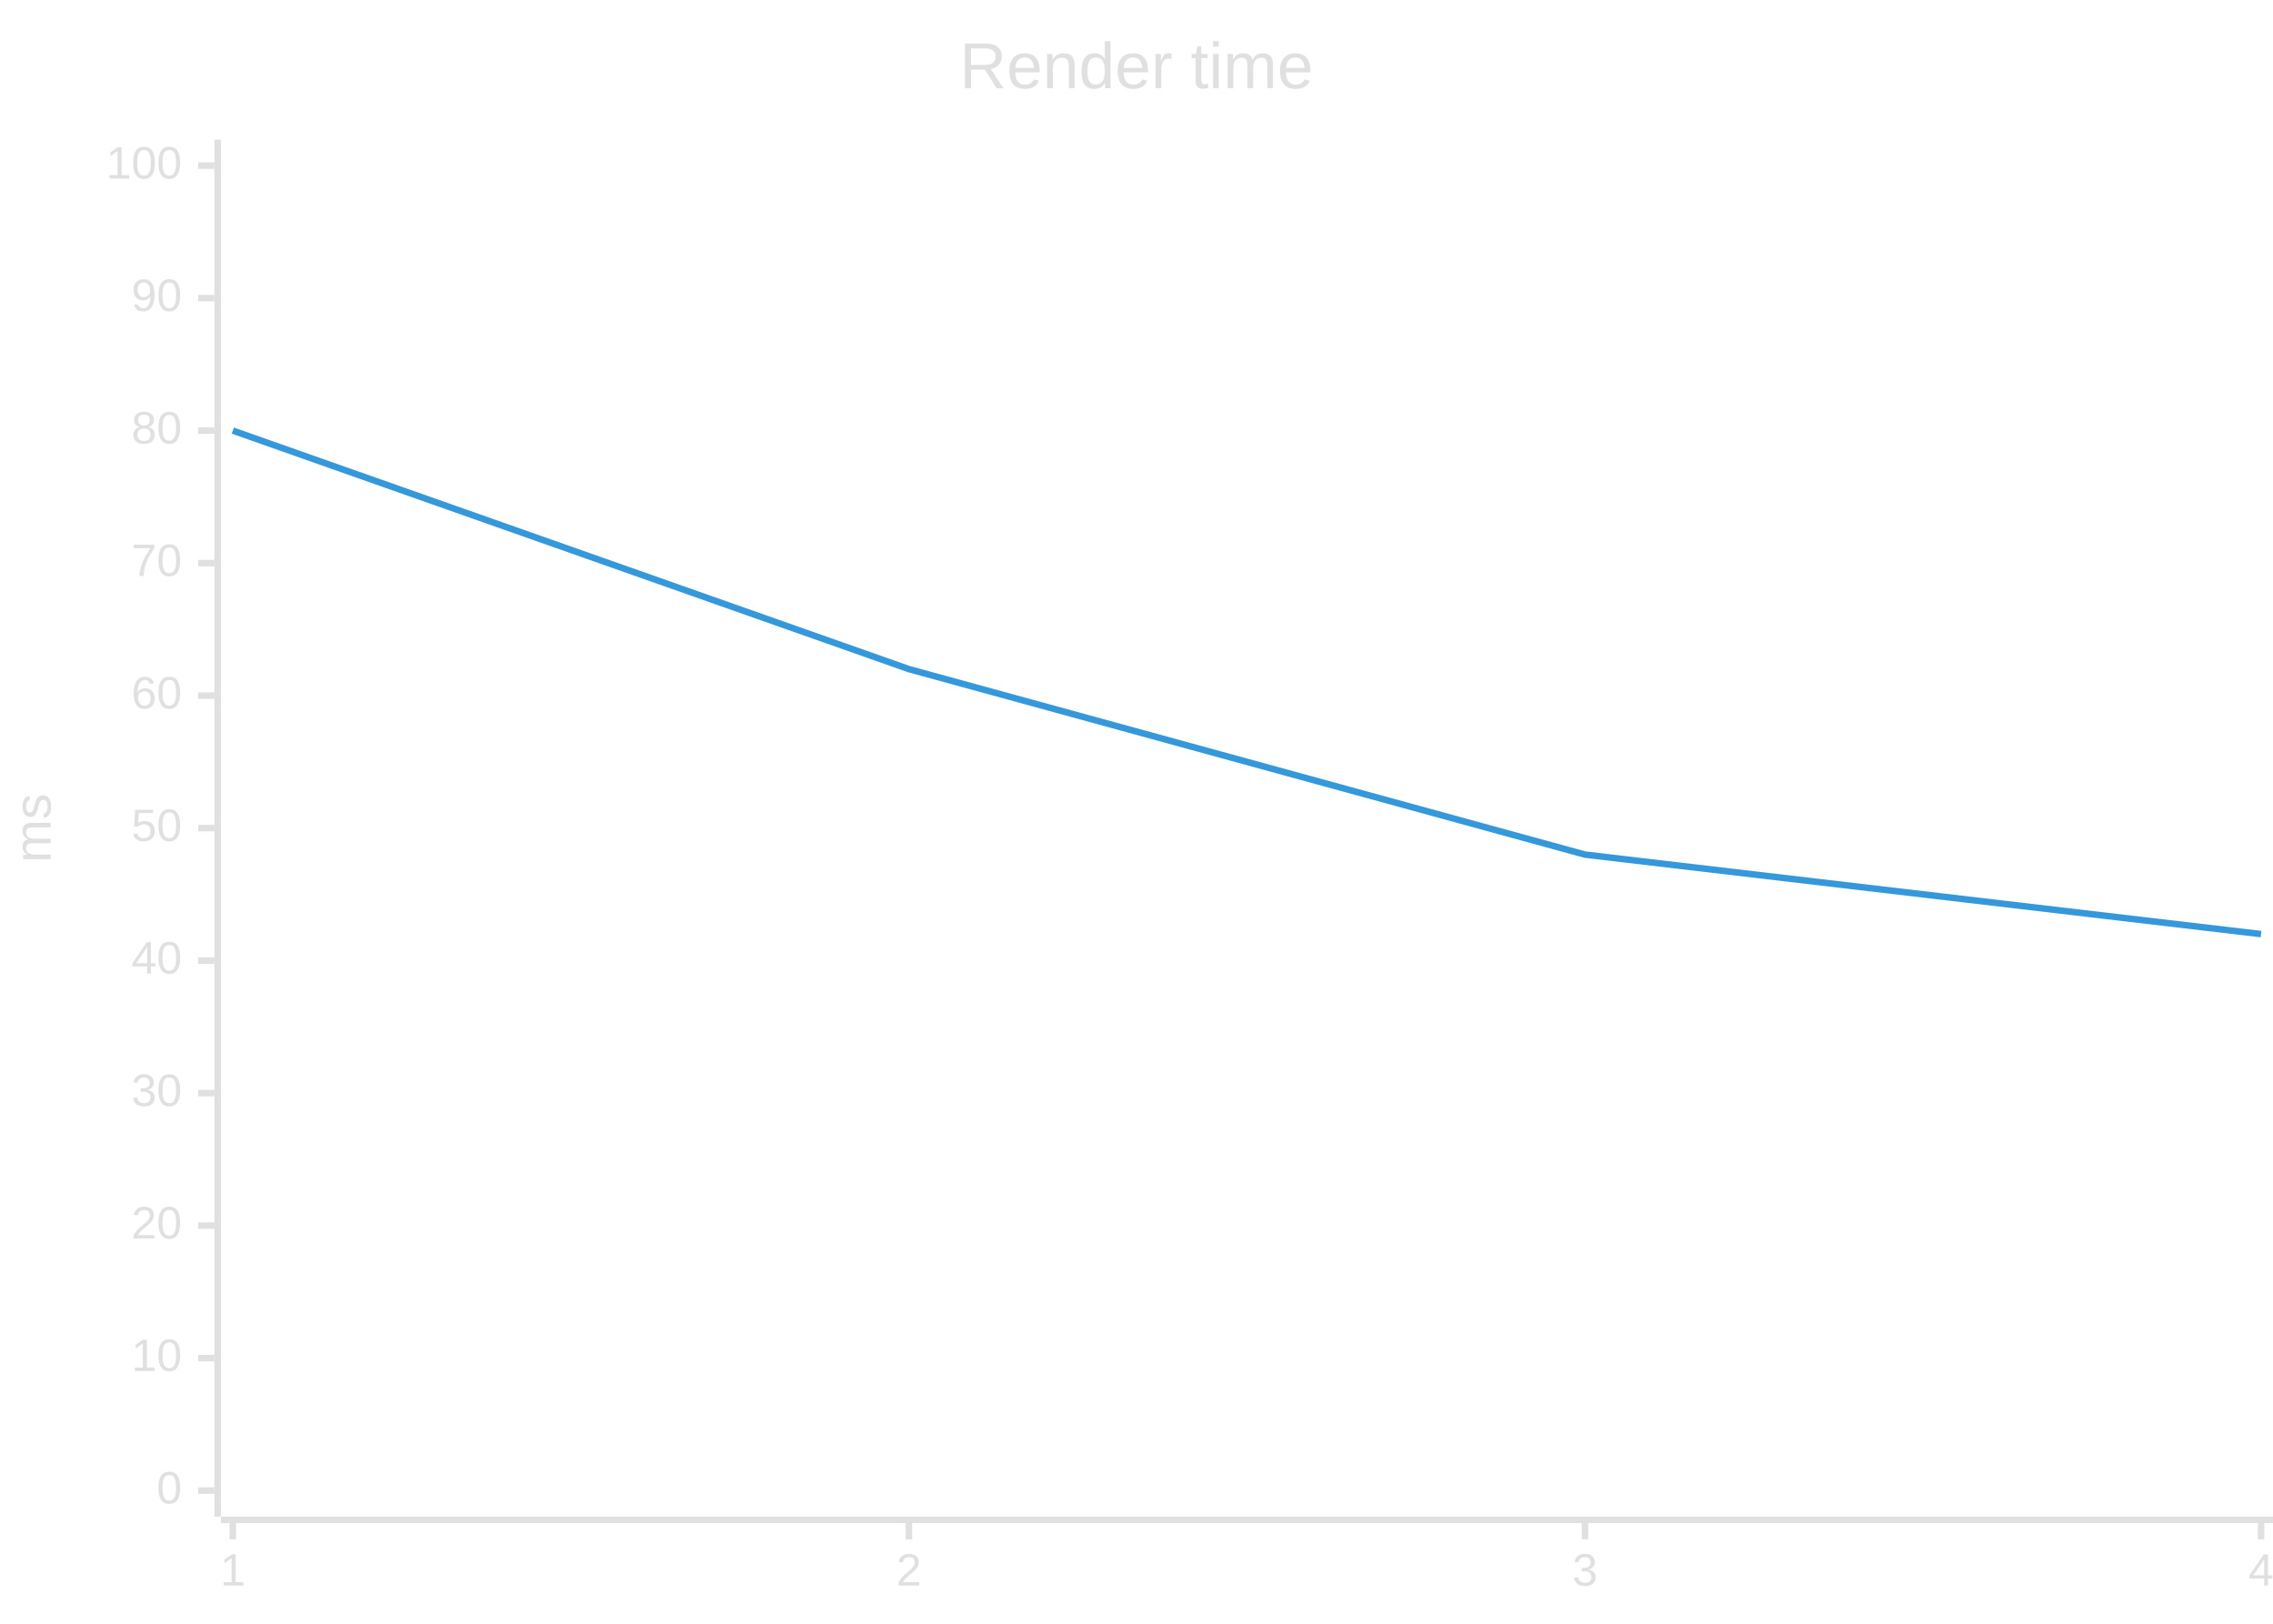
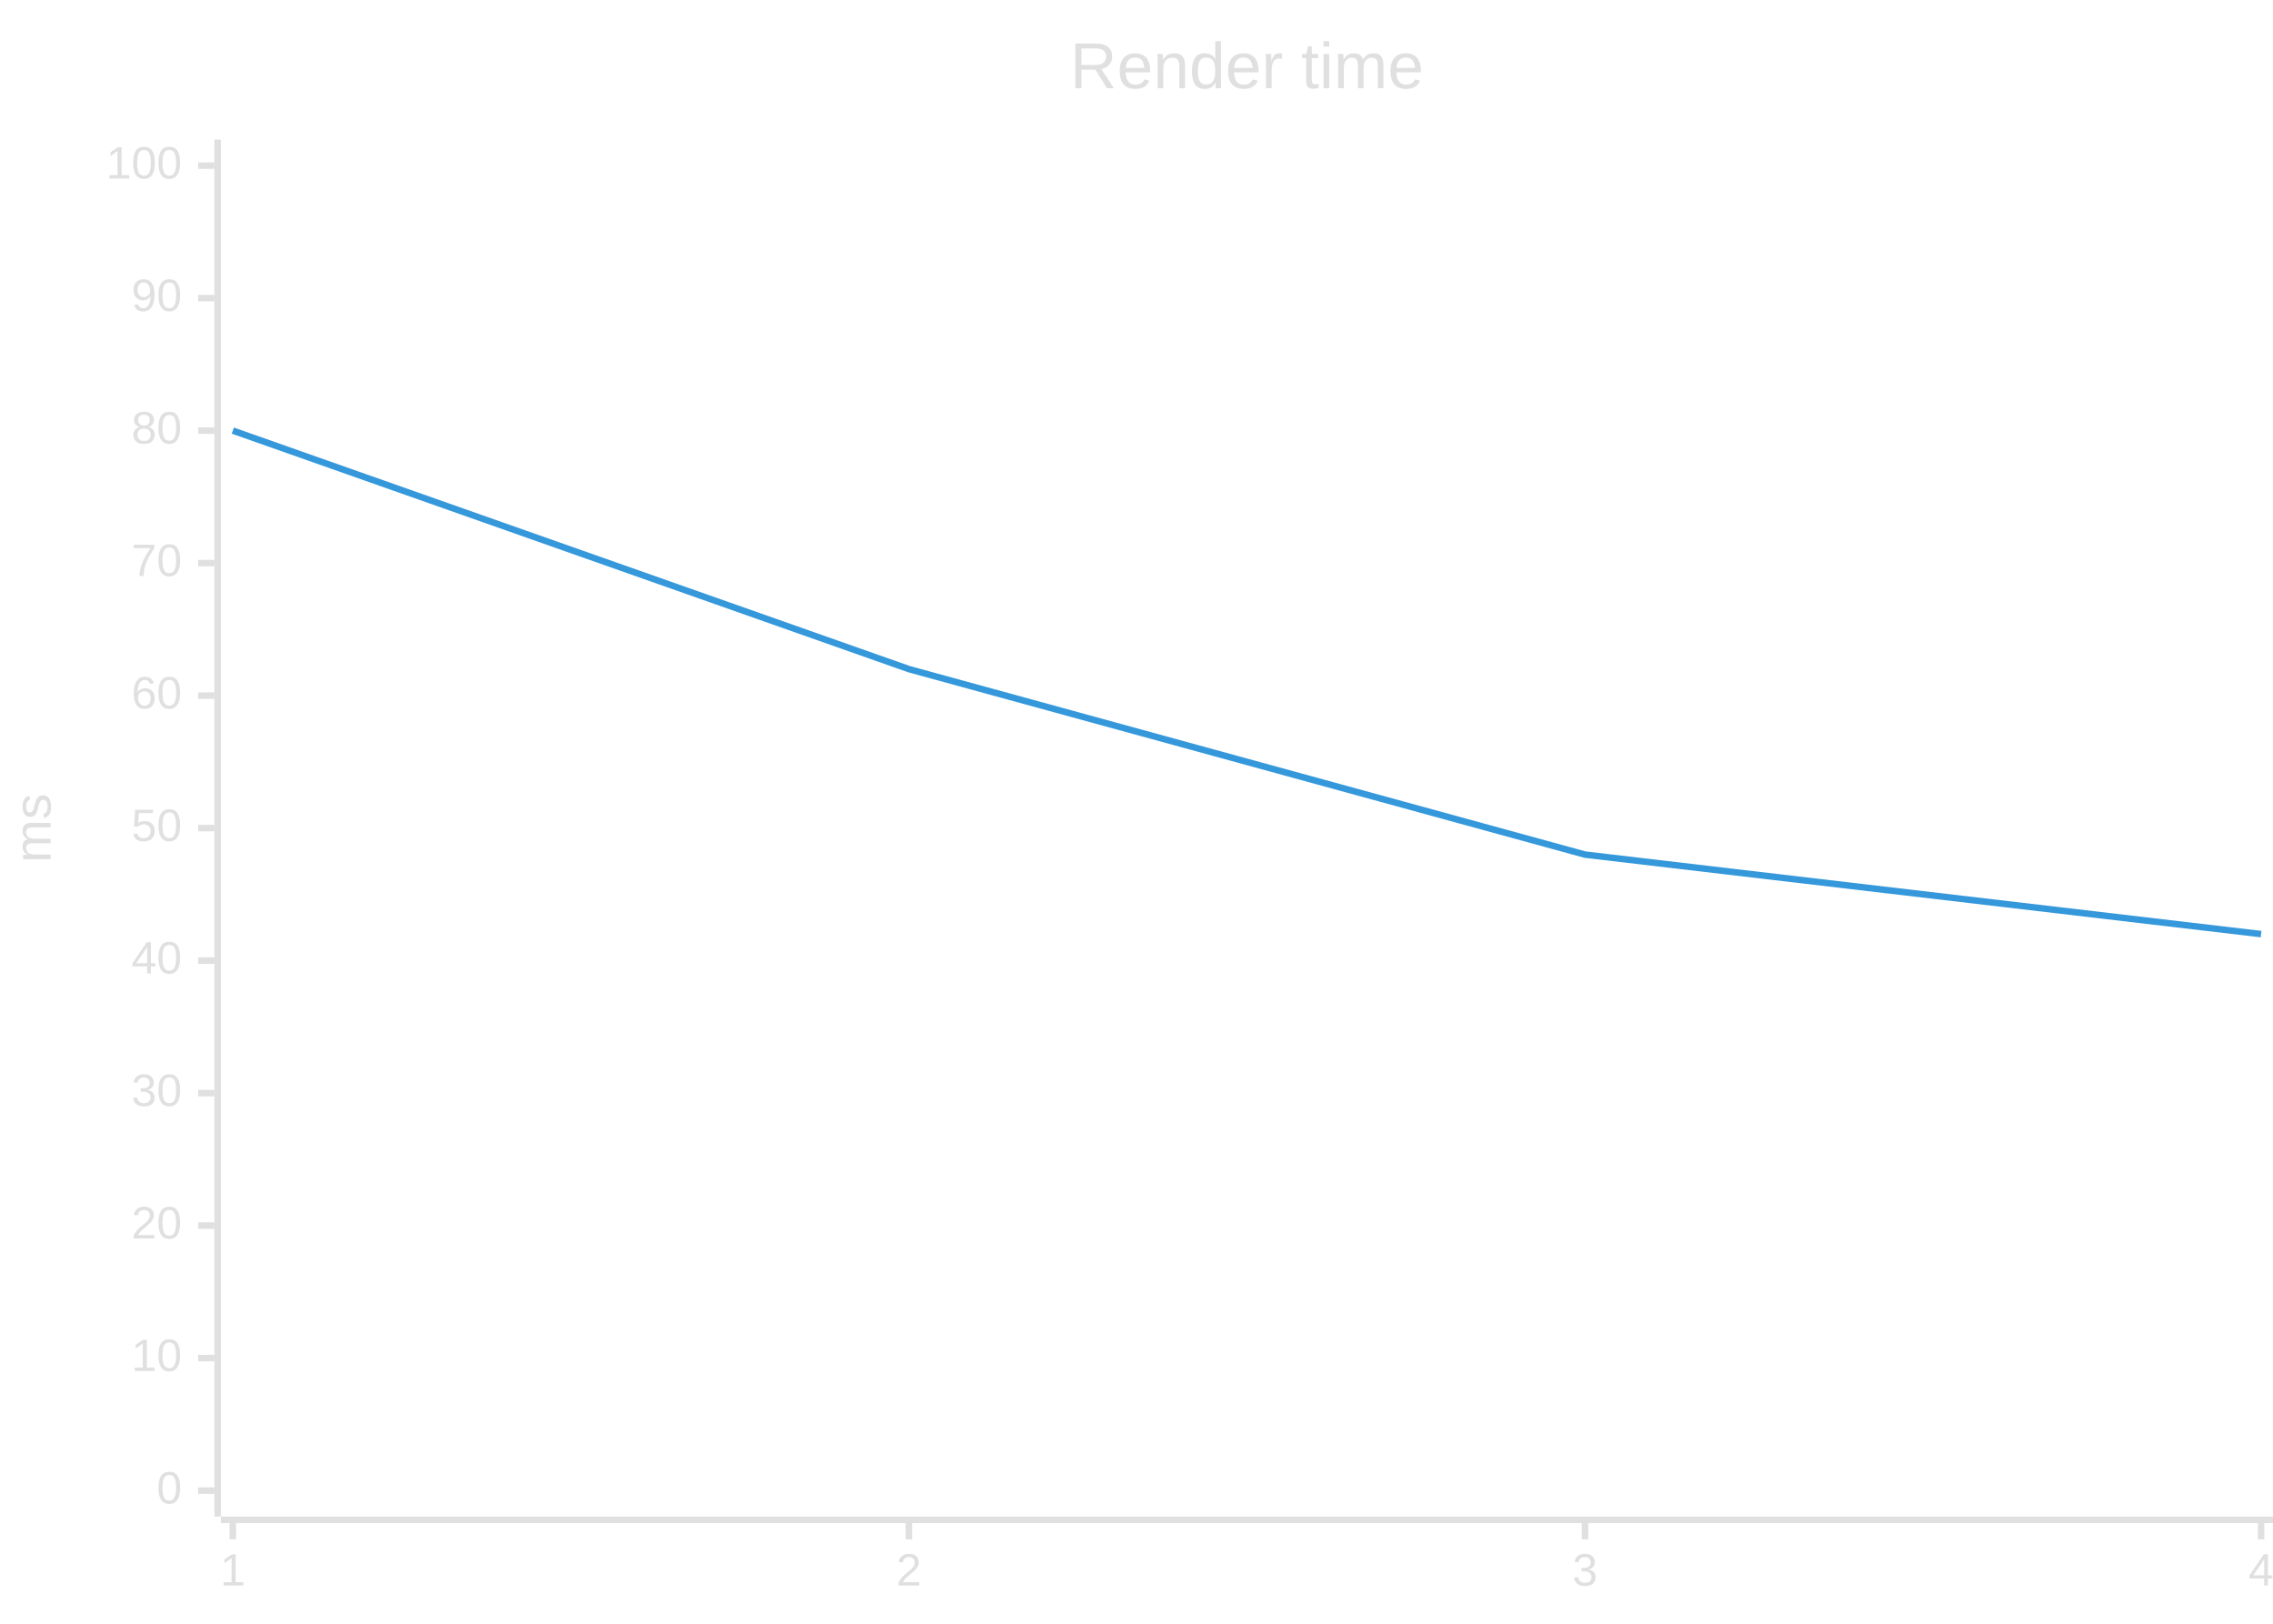
<svg xmlns="http://www.w3.org/2000/svg" id="official-27-01-xy-chart-line-only" width="100%" style="max-width: 700px;" viewBox="0 0 700 500" role="graphics-document document" aria-roledescription="xychart">
  <style>#official-27-01-xy-chart-line-only{font-family:"trebuchet ms",verdana,arial,sans-serif;font-size:16px;fill:#e0e0e0;}@keyframes edge-animation-frame{from{stroke-dashoffset:0;}}@keyframes dash{to{stroke-dashoffset:0;}}#official-27-01-xy-chart-line-only .edge-animation-slow{stroke-dasharray:9,5!important;stroke-dashoffset:900;animation:dash 50s linear infinite;stroke-linecap:round;}#official-27-01-xy-chart-line-only .edge-animation-fast{stroke-dasharray:9,5!important;stroke-dashoffset:900;animation:dash 20s linear infinite;stroke-linecap:round;}#official-27-01-xy-chart-line-only .error-icon{fill:#a44141;}#official-27-01-xy-chart-line-only .error-text{fill:#ddd;stroke:#ddd;}#official-27-01-xy-chart-line-only .edge-thickness-normal{stroke-width:1px;}#official-27-01-xy-chart-line-only .edge-thickness-thick{stroke-width:3.5px;}#official-27-01-xy-chart-line-only .edge-pattern-solid{stroke-dasharray:0;}#official-27-01-xy-chart-line-only .edge-thickness-invisible{stroke-width:0;fill:none;}#official-27-01-xy-chart-line-only .edge-pattern-dashed{stroke-dasharray:3;}#official-27-01-xy-chart-line-only .edge-pattern-dotted{stroke-dasharray:2;}#official-27-01-xy-chart-line-only .marker{fill:#AAAAAA;stroke:#AAAAAA;}#official-27-01-xy-chart-line-only .marker.cross{stroke:#AAAAAA;}#official-27-01-xy-chart-line-only svg{font-family:"trebuchet ms",verdana,arial,sans-serif;font-size:16px;}#official-27-01-xy-chart-line-only p{margin:0;}#official-27-01-xy-chart-line-only .node .neo-node{stroke:#ccc;}#official-27-01-xy-chart-line-only [data-look="neo"].node rect,#official-27-01-xy-chart-line-only [data-look="neo"].cluster rect,#official-27-01-xy-chart-line-only [data-look="neo"].node polygon{stroke:url(#official-27-01-xy-chart-line-only-gradient);filter:drop-shadow( 1px 2px 2px rgba(185,185,185,1));}#official-27-01-xy-chart-line-only [data-look="neo"].swimlane.cluster rect{filter:none;}#official-27-01-xy-chart-line-only [data-look="neo"].node path{stroke:url(#official-27-01-xy-chart-line-only-gradient);stroke-width:1px;}#official-27-01-xy-chart-line-only [data-look="neo"].node .outer-path{filter:drop-shadow( 1px 2px 2px rgba(185,185,185,1));}#official-27-01-xy-chart-line-only [data-look="neo"].node .neo-line path{stroke:#ccc;filter:none;}#official-27-01-xy-chart-line-only [data-look="neo"].node circle{stroke:url(#official-27-01-xy-chart-line-only-gradient);filter:drop-shadow( 1px 2px 2px rgba(185,185,185,1));}#official-27-01-xy-chart-line-only [data-look="neo"].node circle .state-start{fill:#000000;}#official-27-01-xy-chart-line-only [data-look="neo"].icon-shape .icon{fill:url(#official-27-01-xy-chart-line-only-gradient);filter:drop-shadow( 1px 2px 2px rgba(185,185,185,1));}#official-27-01-xy-chart-line-only [data-look="neo"].icon-shape .icon-neo path{stroke:url(#official-27-01-xy-chart-line-only-gradient);filter:drop-shadow( 1px 2px 2px rgba(185,185,185,1));}#official-27-01-xy-chart-line-only :root{--mermaid-font-family:"trebuchet ms",verdana,arial,sans-serif;}</style>
  <g />
  <g class="main">
    <rect width="700" height="500" class="background" fill="transparent" />
    <g class="chart-title">
-       <text x="0" y="0" fill="#e0e0e0" font-size="20" dominant-baseline="middle" text-anchor="middle" transform="translate(350, 21.5) rotate(0)">Render time</text>
+       <text x="0" y="0" fill="#e0e0e0" font-size="20" dominant-baseline="middle" text-anchor="middle" transform="translate(384.0156, 21.5) rotate(0)">Render time</text>
    </g>
    <g class="plot">
      <g class="line-plot-0">
        <path d="M71.703,132.6L279.911,206.04L488.12,263.16L696.328,287.64" fill="none" stroke="#3498db" stroke-width="2" />
      </g>
    </g>
    <g class="bottom-axis">
      <g class="axis-line">
        <path d="M 68.031,468 L 700,468" fill="none" stroke="#e0e0e0" stroke-width="2" />
      </g>
      <g class="label">
        <text x="0" y="0" fill="#e0e0e0" font-size="14" dominant-baseline="text-before-edge" text-anchor="middle" transform="translate(71.70312, 479) rotate(0)">1</text>
        <text x="0" y="0" fill="#e0e0e0" font-size="14" dominant-baseline="text-before-edge" text-anchor="middle" transform="translate(279.9115, 479) rotate(0)">2</text>
        <text x="0" y="0" fill="#e0e0e0" font-size="14" dominant-baseline="text-before-edge" text-anchor="middle" transform="translate(488.1198, 479) rotate(0)">3</text>
        <text x="0" y="0" fill="#e0e0e0" font-size="14" dominant-baseline="text-before-edge" text-anchor="middle" transform="translate(696.3281, 479) rotate(0)">4</text>
      </g>
      <g class="ticks">
        <path d="M 71.703,469 L 71.703,474" fill="none" stroke="#e0e0e0" stroke-width="2" />
        <path d="M 279.911,469 L 279.911,474" fill="none" stroke="#e0e0e0" stroke-width="2" />
        <path d="M 488.12,469 L 488.12,474" fill="none" stroke="#e0e0e0" stroke-width="2" />
        <path d="M 696.328,469 L 696.328,474" fill="none" stroke="#e0e0e0" stroke-width="2" />
      </g>
    </g>
    <g class="left-axis">
      <g class="axisl-line">
        <path d="M 67.031,43 L 67.031,467 " fill="none" stroke="#e0e0e0" stroke-width="2" />
      </g>
      <g class="label">
        <text x="0" y="0" fill="#e0e0e0" font-size="14" dominant-baseline="middle" text-anchor="end" transform="translate(56.03125, 51) rotate(0)">100</text>
        <text x="0" y="0" fill="#e0e0e0" font-size="14" dominant-baseline="middle" text-anchor="end" transform="translate(56.03125, 91.8) rotate(0)">90</text>
        <text x="0" y="0" fill="#e0e0e0" font-size="14" dominant-baseline="middle" text-anchor="end" transform="translate(56.03125, 132.6) rotate(0)">80</text>
        <text x="0" y="0" fill="#e0e0e0" font-size="14" dominant-baseline="middle" text-anchor="end" transform="translate(56.03125, 173.4) rotate(0)">70</text>
        <text x="0" y="0" fill="#e0e0e0" font-size="14" dominant-baseline="middle" text-anchor="end" transform="translate(56.03125, 214.2) rotate(0)">60</text>
        <text x="0" y="0" fill="#e0e0e0" font-size="14" dominant-baseline="middle" text-anchor="end" transform="translate(56.03125, 255) rotate(0)">50</text>
        <text x="0" y="0" fill="#e0e0e0" font-size="14" dominant-baseline="middle" text-anchor="end" transform="translate(56.03125, 295.8) rotate(0)">40</text>
        <text x="0" y="0" fill="#e0e0e0" font-size="14" dominant-baseline="middle" text-anchor="end" transform="translate(56.03125, 336.6) rotate(0)">30</text>
        <text x="0" y="0" fill="#e0e0e0" font-size="14" dominant-baseline="middle" text-anchor="end" transform="translate(56.03125, 377.4) rotate(0)">20</text>
        <text x="0" y="0" fill="#e0e0e0" font-size="14" dominant-baseline="middle" text-anchor="end" transform="translate(56.03125, 418.2) rotate(0)">10</text>
        <text x="0" y="0" fill="#e0e0e0" font-size="14" dominant-baseline="middle" text-anchor="end" transform="translate(56.03125, 459) rotate(0)">0</text>
      </g>
      <g class="ticks">
        <path d="M 66.031,51 L 61.031,51" fill="none" stroke="#e0e0e0" stroke-width="2" />
        <path d="M 66.031,91.8 L 61.031,91.8" fill="none" stroke="#e0e0e0" stroke-width="2" />
        <path d="M 66.031,132.6 L 61.031,132.6" fill="none" stroke="#e0e0e0" stroke-width="2" />
        <path d="M 66.031,173.4 L 61.031,173.4" fill="none" stroke="#e0e0e0" stroke-width="2" />
        <path d="M 66.031,214.2 L 61.031,214.2" fill="none" stroke="#e0e0e0" stroke-width="2" />
        <path d="M 66.031,255 L 61.031,255" fill="none" stroke="#e0e0e0" stroke-width="2" />
        <path d="M 66.031,295.8 L 61.031,295.8" fill="none" stroke="#e0e0e0" stroke-width="2" />
        <path d="M 66.031,336.6 L 61.031,336.6" fill="none" stroke="#e0e0e0" stroke-width="2" />
        <path d="M 66.031,377.4 L 61.031,377.4" fill="none" stroke="#e0e0e0" stroke-width="2" />
        <path d="M 66.031,418.2 L 61.031,418.2" fill="none" stroke="#e0e0e0" stroke-width="2" />
        <path d="M 66.031,459 L 61.031,459" fill="none" stroke="#e0e0e0" stroke-width="2" />
      </g>
      <g class="title">
        <text x="0" y="0" fill="#e0e0e0" font-size="16" dominant-baseline="text-before-edge" text-anchor="middle" transform="translate(5, 255) rotate(270)">ms</text>
      </g>
    </g>
  </g>
  <g class="mermaid-tmp-group" />
</svg>
